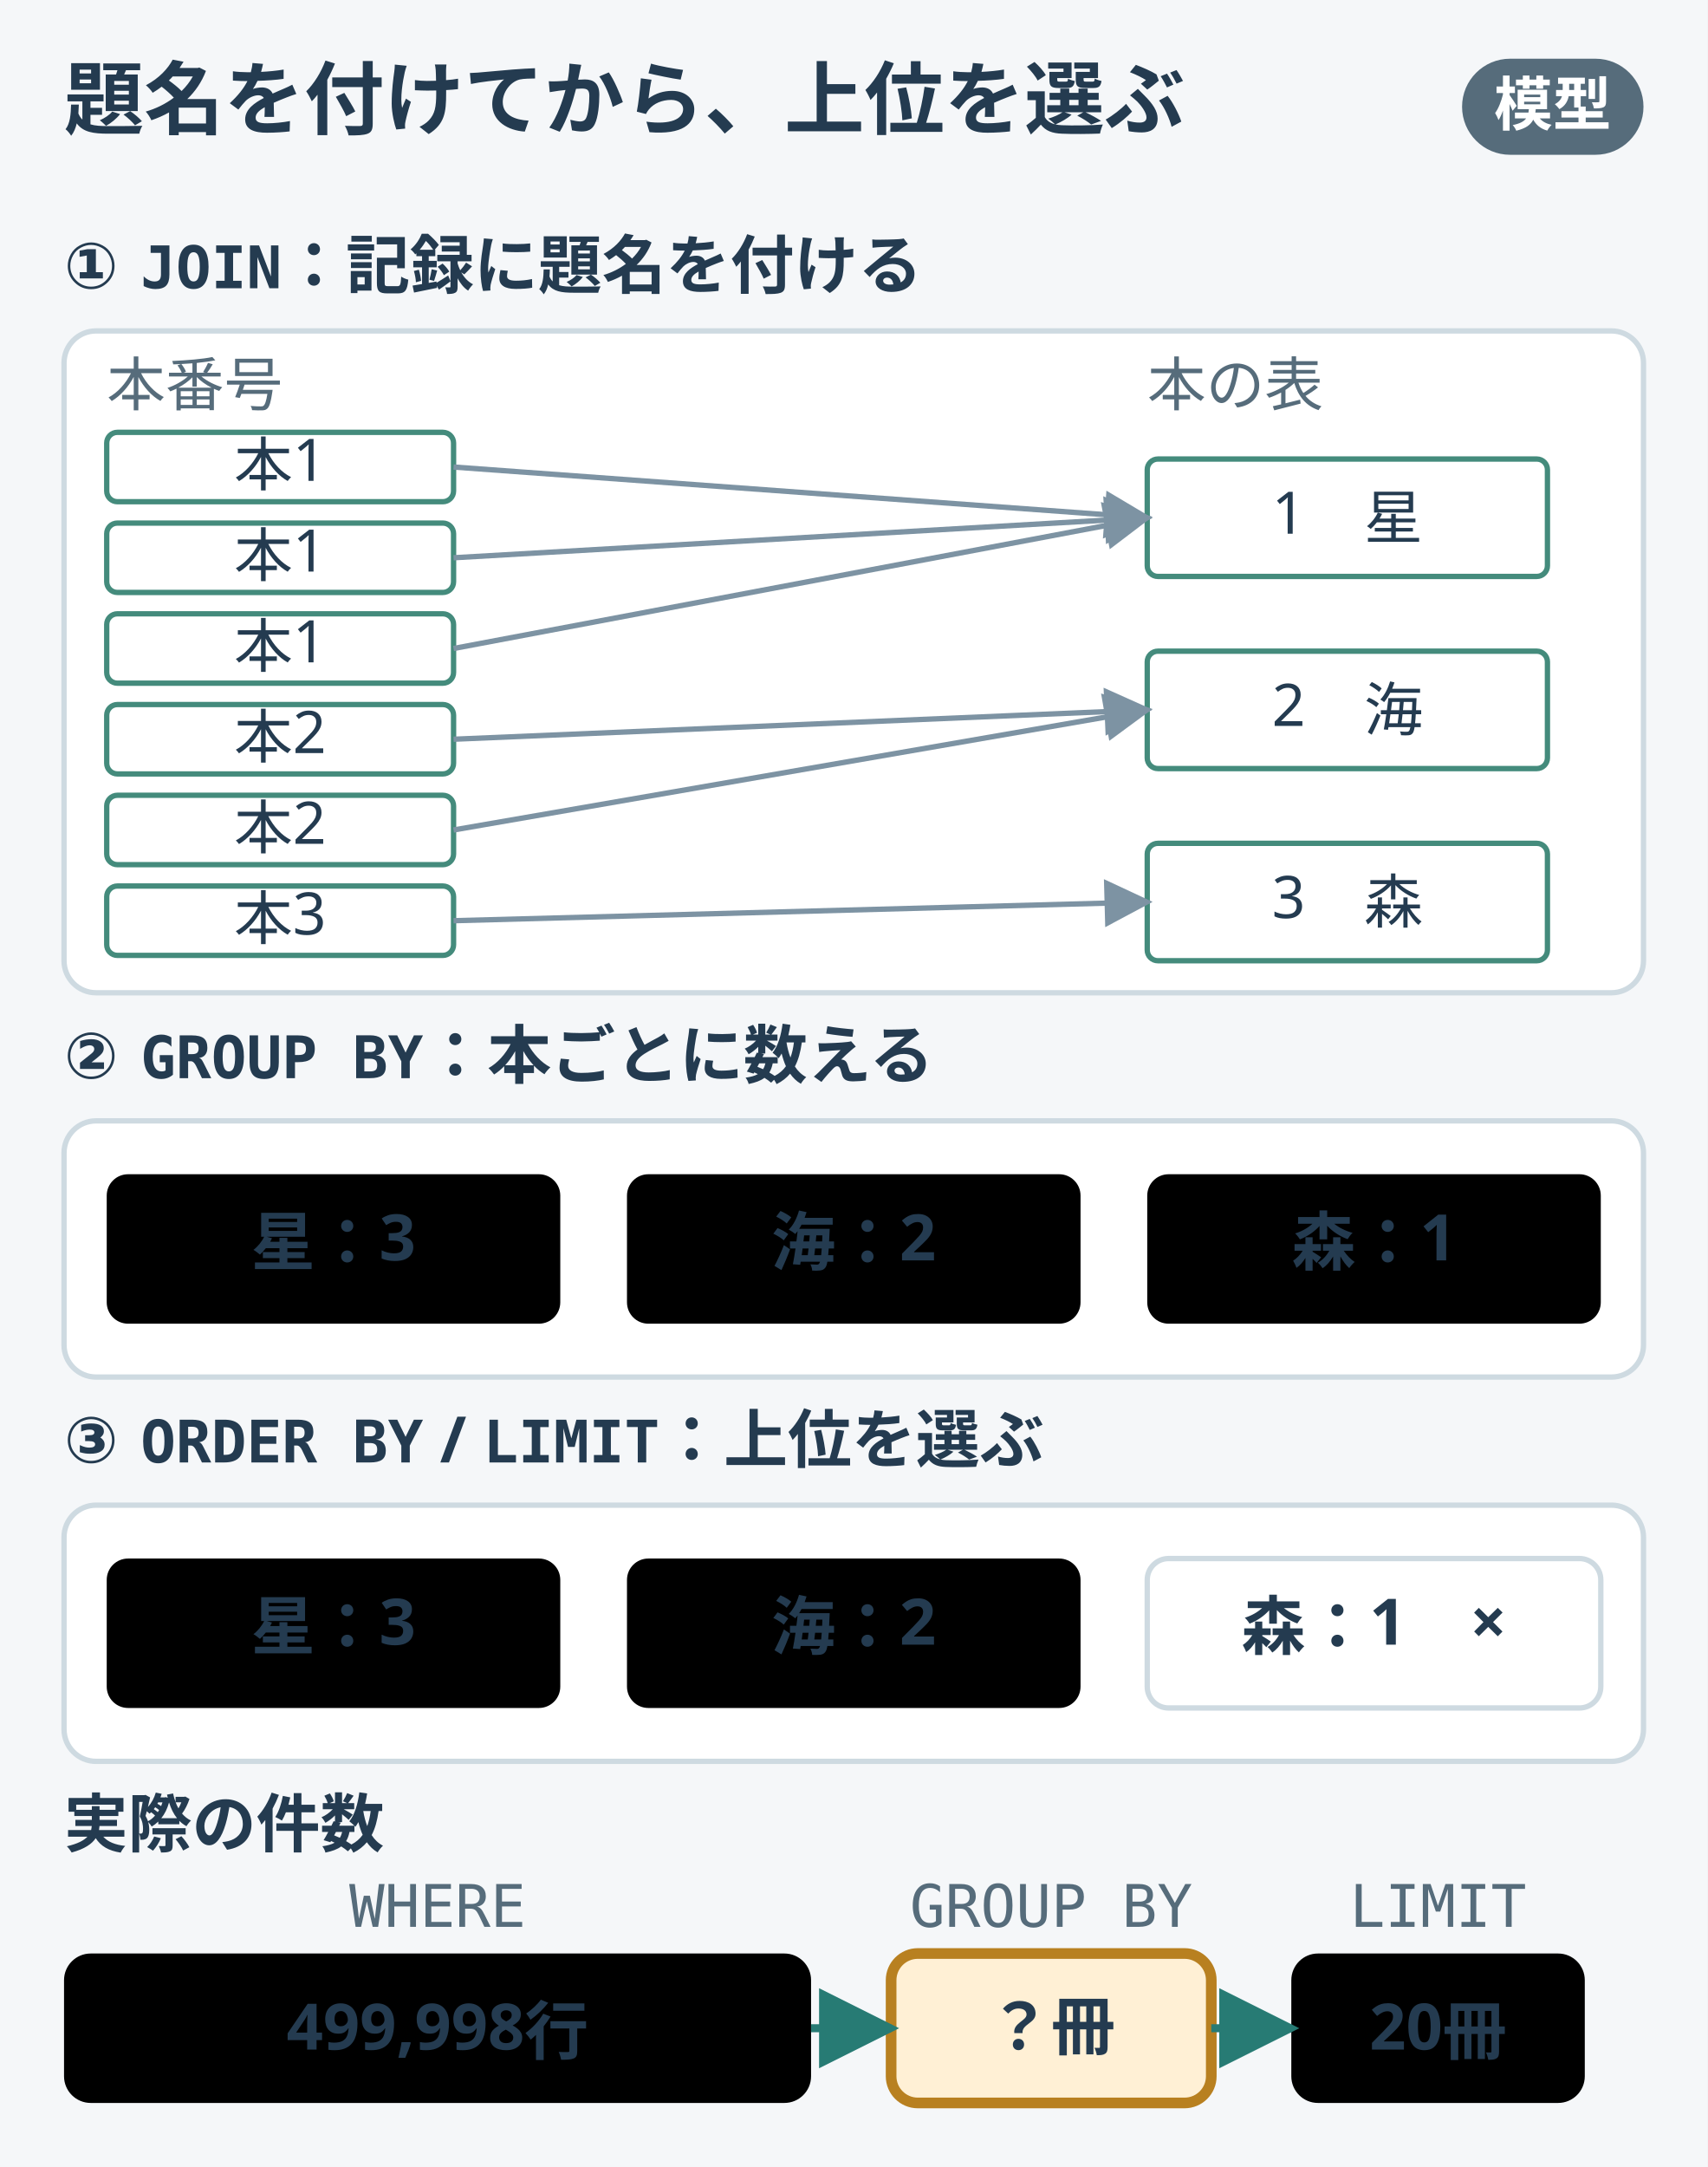
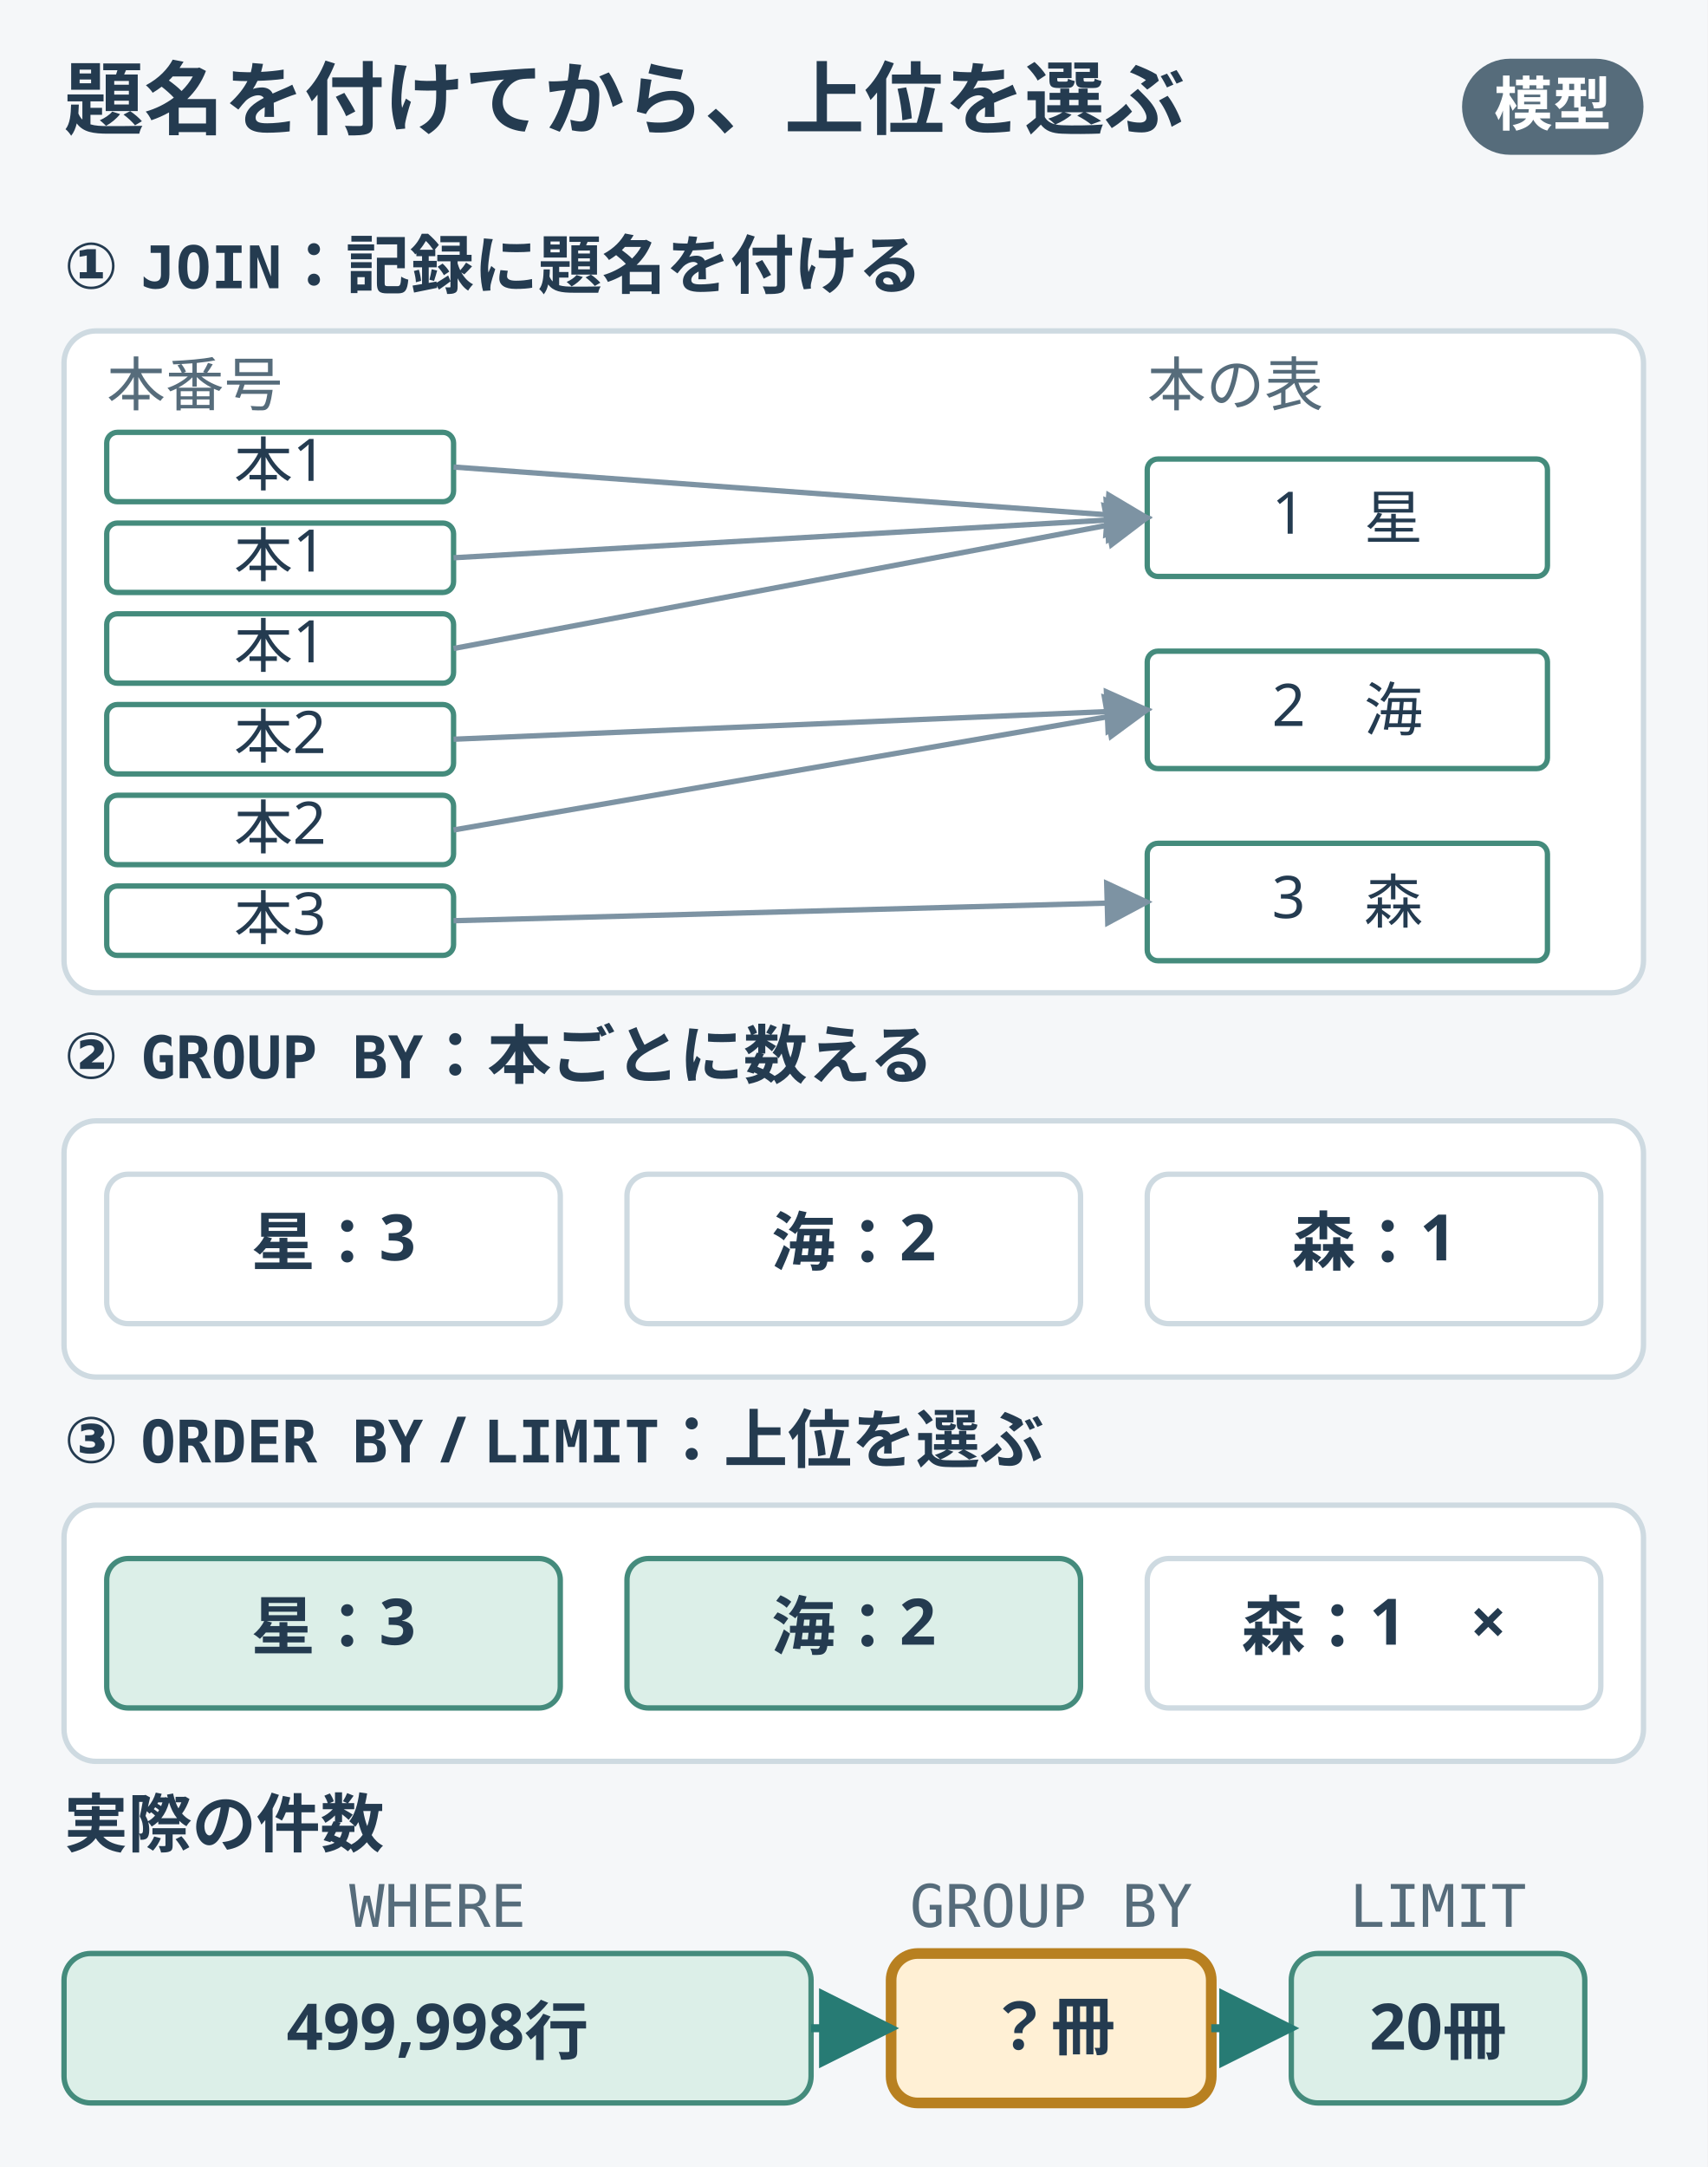
<svg xmlns="http://www.w3.org/2000/svg" width="640" height="812" viewBox="0 0 640 812" role="img" aria-labelledby="title">
  <defs>
    <marker id="flow" markerWidth="10" markerHeight="10" refX="9" refY="5" orient="auto">
      <path d="M0 0L10 5L0 10z" fill="#277b74" />
    </marker>
    <marker id="req" markerWidth="10" markerHeight="10" refX="9" refY="5" orient="auto">
      <path d="M0 0L10 5L0 10" fill="none" stroke="#945e11" stroke-width="2" />
    </marker>
    <marker id="ref" markerWidth="9" markerHeight="9" refX="8" refY="4.5" orient="auto">
      <path d="M0 0L9 4.5L0 9z" fill="#7d93a3" />
    </marker>
  </defs>
  <style>
text{font-family:"Hiragino Sans","Noto Sans JP",sans-serif;font-size:24px;fill:#243b50}
.h{font-size:30px;font-weight:700}.b{font-weight:700}.s{font-size:22px}.m{font-size:22px;fill:#566c7b}
.mono{font-family:ui-monospace,Menlo,monospace;font-size:22px}.tag{font-size:22px;font-weight:700;fill:#fff}
.teal{fill:#176e65}.brown{fill:#945e11}.real{fill:#176e65}.model{fill:#566c7b}
.panel{fill:#fff;stroke:#cedae1;stroke-width:2}.node{fill:#ecf2f8;stroke:#56738a;stroke-width:2}
.row{fill:#fff;stroke:#448b7c;stroke-width:2}.match{fill:#fff;stroke:#176e65;stroke-width:4}
.page{fill:#f7fbf9;stroke:#6d9f94;stroke-width:2}.ipage{fill:#f4f6f8;stroke:#6b7f8e;stroke-width:2}
.band{fill:#d5dde3;stroke:#92a7b5;stroke-width:2}.skip{fill:none;stroke:#b5c2cc;stroke-width:2;stroke-dasharray:6 5}
.hot{fill:#fff0d5;stroke:#b88020;stroke-width:4}.ghost{fill:#f5f7f9;stroke:#b5c2cc;stroke-width:2;stroke-dasharray:6 5}
.flow{fill:none;stroke:#277b74;stroke-width:3;marker-end:url(#flow)}.req{fill:none;stroke:#945e11;stroke-width:3;stroke-dasharray:8 6;marker-end:url(#req)}
.ref{fill:none;stroke:#7d93a3;stroke-width:2;marker-end:url(#ref)}.step{fill:#fff;stroke:#243b50;stroke-width:2.5}
.spine{fill:#e9f3f4;stroke:#243b50;stroke-width:1.5}
.work{fill:#fff;stroke:#56738a;stroke-width:2;stroke-dasharray:8 5}.val{fill:#dcefe8;stroke:#448b7c;stroke-width:2}.buffer{fill:#eaf6f1;stroke:#6d9f94;stroke-width:2}
.route{fill:#f4f6f8;stroke:#243b50;stroke-width:3}.leader{fill:none;stroke:#56738a;stroke-width:2}
.storage{fill:#ece7f5;stroke:#735f9f;stroke-width:2}.file{fill:#fff;stroke:#735f9f;stroke-width:2}
  .cmp{fill:#dfe5ea}
.swap{fill:#dcefe8;stroke:#243b50;stroke-width:4}
.big{font-size:56px;font-weight:700}
  </style>
  <rect width="640" height="812" fill="#f5f7f9" />
  <text x="24" y="48" class="h">題名を付けてから、上位を選ぶ</text>
  <rect x="548" y="22" width="68" height="36" rx="18" class="model" />
  <text x="582" y="47" text-anchor="middle" class="tag">模型</text>
  <g id="join">
    <text x="24" y="108" class="b">① <tspan class="mono">JOIN</tspan>：記録に題名を付ける</text>
    <rect x="24" y="124" width="592" height="248" rx="12" class="panel" />
    <text x="40" y="152" class="s m">本番号</text>
    <text x="430" y="152" class="s m">本の表</text>
    <rect x="40" y="162" width="130" height="26" rx="4" class="row" />
    <text x="105" y="182" text-anchor="middle" class="s">本1</text>
    <rect x="40" y="196" width="130" height="26" rx="4" class="row" />
    <text x="105" y="216" text-anchor="middle" class="s">本1</text>
    <rect x="40" y="230" width="130" height="26" rx="4" class="row" />
    <text x="105" y="250" text-anchor="middle" class="s">本1</text>
    <rect x="40" y="264" width="130" height="26" rx="4" class="row" />
    <text x="105" y="284" text-anchor="middle" class="s">本2</text>
    <rect x="40" y="298" width="130" height="26" rx="4" class="row" />
    <text x="105" y="318" text-anchor="middle" class="s">本2</text>
    <rect x="40" y="332" width="130" height="26" rx="4" class="row" />
    <text x="105" y="352" text-anchor="middle" class="s">本3</text>
    <rect x="430" y="172" width="150" height="44" rx="4" class="row" />
    <text x="505" y="200" text-anchor="middle" class="s">1　星</text>
    <rect x="430" y="244" width="150" height="44" rx="4" class="row" />
    <text x="505" y="272" text-anchor="middle" class="s">2　海</text>
    <rect x="430" y="316" width="150" height="44" rx="4" class="row" />
    <text x="505" y="344" text-anchor="middle" class="s">3　森</text>
    <path d="M170 175 L430 194" class="ref" />
    <path d="M170 209 L430 194" class="ref" />
    <path d="M170 243 L430 194" class="ref" />
    <path d="M170 277 L430 266" class="ref" />
    <path d="M170 311 L430 266" class="ref" />
    <path d="M170 345 L430 338" class="ref" />
  </g>
  <g id="group-by">
    <text x="24" y="404" class="b">② <tspan class="mono">GROUP BY</tspan>：本ごとに数える</text>
    <rect x="24" y="420" width="592" height="96" rx="12" class="panel" />
-     <rect x="40" y="440" width="170" height="56" rx="8" class="box" />
+     <rect x="40" y="440" width="170" height="56" rx="8" class="panel" />
    <text x="125" y="474" text-anchor="middle" class="b">星：3</text>
-     <rect x="235" y="440" width="170" height="56" rx="8" class="box" />
+     <rect x="235" y="440" width="170" height="56" rx="8" class="panel" />
    <text x="320" y="474" text-anchor="middle" class="b">海：2</text>
-     <rect x="430" y="440" width="170" height="56" rx="8" class="box" />
+     <rect x="430" y="440" width="170" height="56" rx="8" class="panel" />
    <text x="515" y="474" text-anchor="middle" class="b">森：1</text>
  </g>
  <g id="order-limit">
    <text x="24" y="548" class="b">③ <tspan class="mono">ORDER BY</tspan> / <tspan class="mono">LIMIT</tspan>：上位を選ぶ</text>
    <rect x="24" y="564" width="592" height="96" rx="12" class="panel" />
-     <rect x="40" y="584" width="170" height="56" rx="8" class="card" />
+     <rect x="40" y="584" width="170" height="56" rx="8" class="val" />
    <text x="125" y="618" text-anchor="middle" class="b">星：3</text>
-     <rect x="235" y="584" width="170" height="56" rx="8" class="card" />
+     <rect x="235" y="584" width="170" height="56" rx="8" class="val" />
    <text x="320" y="618" text-anchor="middle" class="b">海：2</text>
    <rect x="430" y="584" width="170" height="56" rx="8" class="panel" />
    <text x="515" y="618" text-anchor="middle" class="b">森：1　×</text>
  </g>
  <g id="actual-counts">
    <text x="24" y="692" class="b">実際の件数</text>
    <text x="164" y="722" text-anchor="middle" class="mono m">WHERE</text>
    <text x="394" y="722" text-anchor="middle" class="mono m">GROUP BY</text>
    <text x="539" y="722" text-anchor="middle" class="mono m">LIMIT</text>
-     <rect x="24" y="732" width="280" height="56" rx="10" class="card" />
+     <rect x="24" y="732" width="280" height="56" rx="10" class="val" />
    <text x="164" y="768" text-anchor="middle" class="b">499,998行</text>
    <rect x="334" y="732" width="120" height="56" rx="10" class="hot" />
    <text x="394" y="768" text-anchor="middle" class="b">？冊</text>
-     <rect x="484" y="732" width="110" height="56" rx="10" class="card" />
+     <rect x="484" y="732" width="110" height="56" rx="10" class="val" />
    <text x="539" y="768" text-anchor="middle" class="b">20冊</text>
    <path d="M304 760 L334 760" class="flow" />
    <path d="M454 760 L484 760" class="flow" />
  </g>
</svg>
